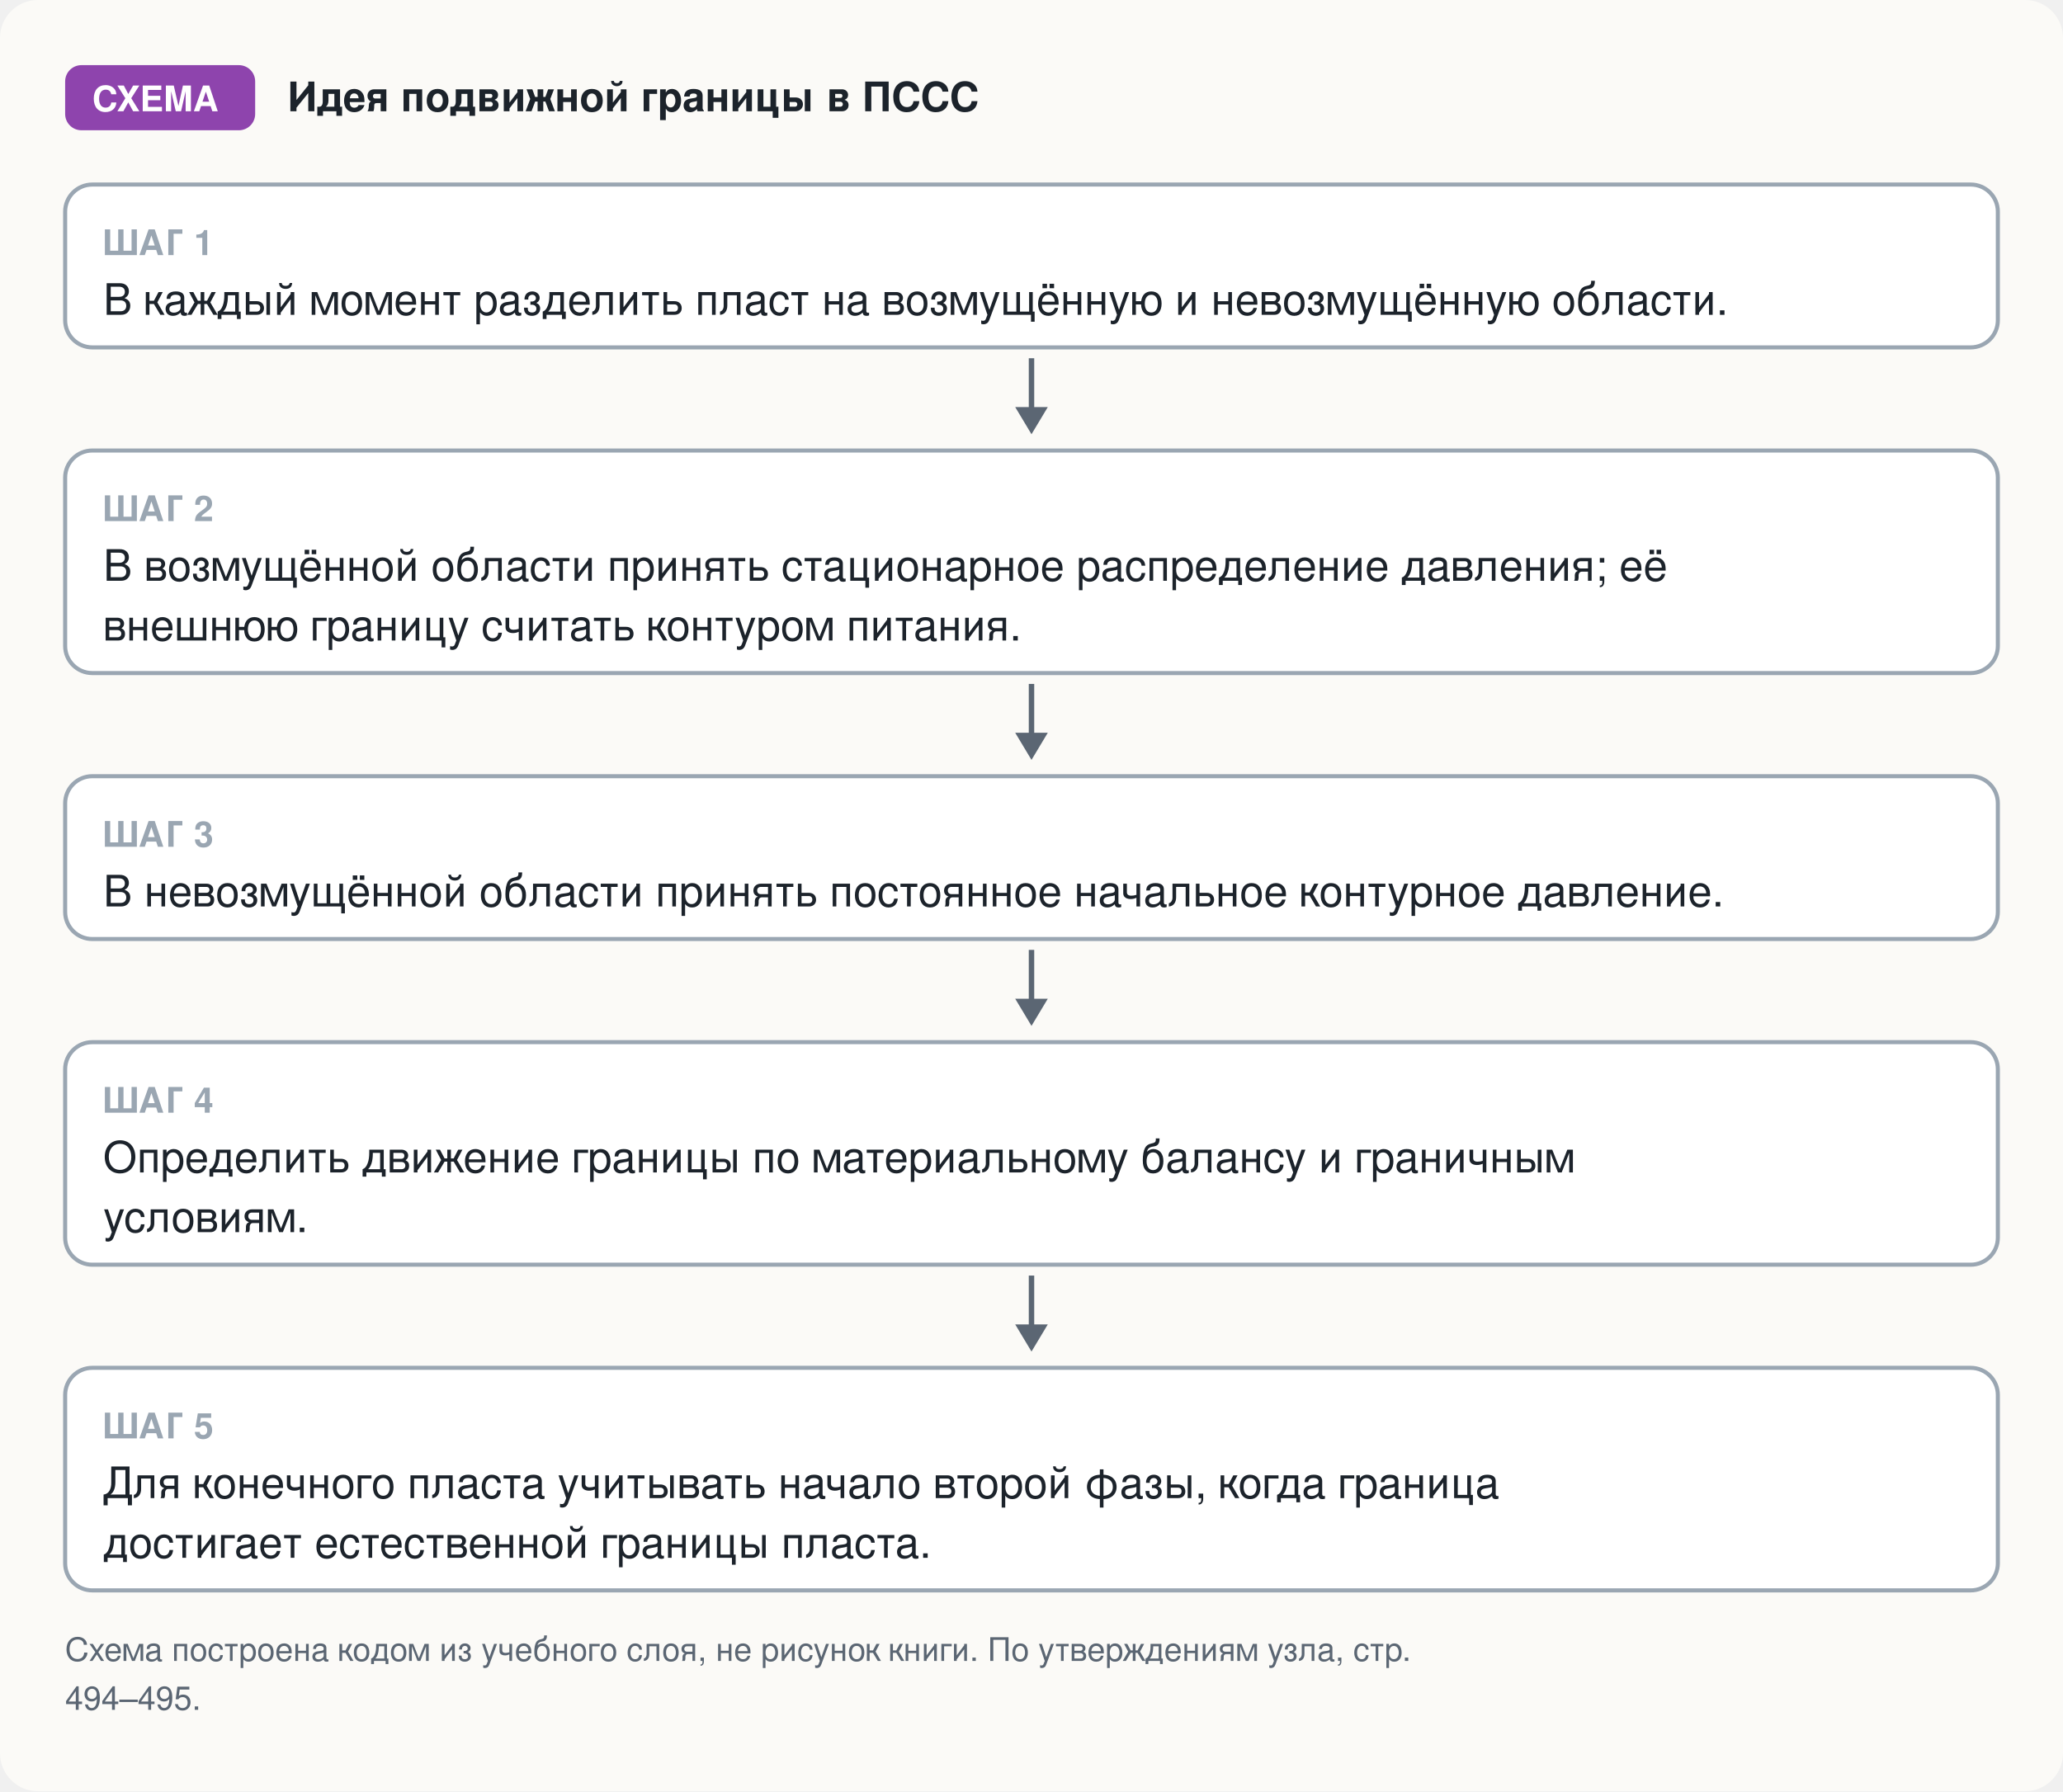
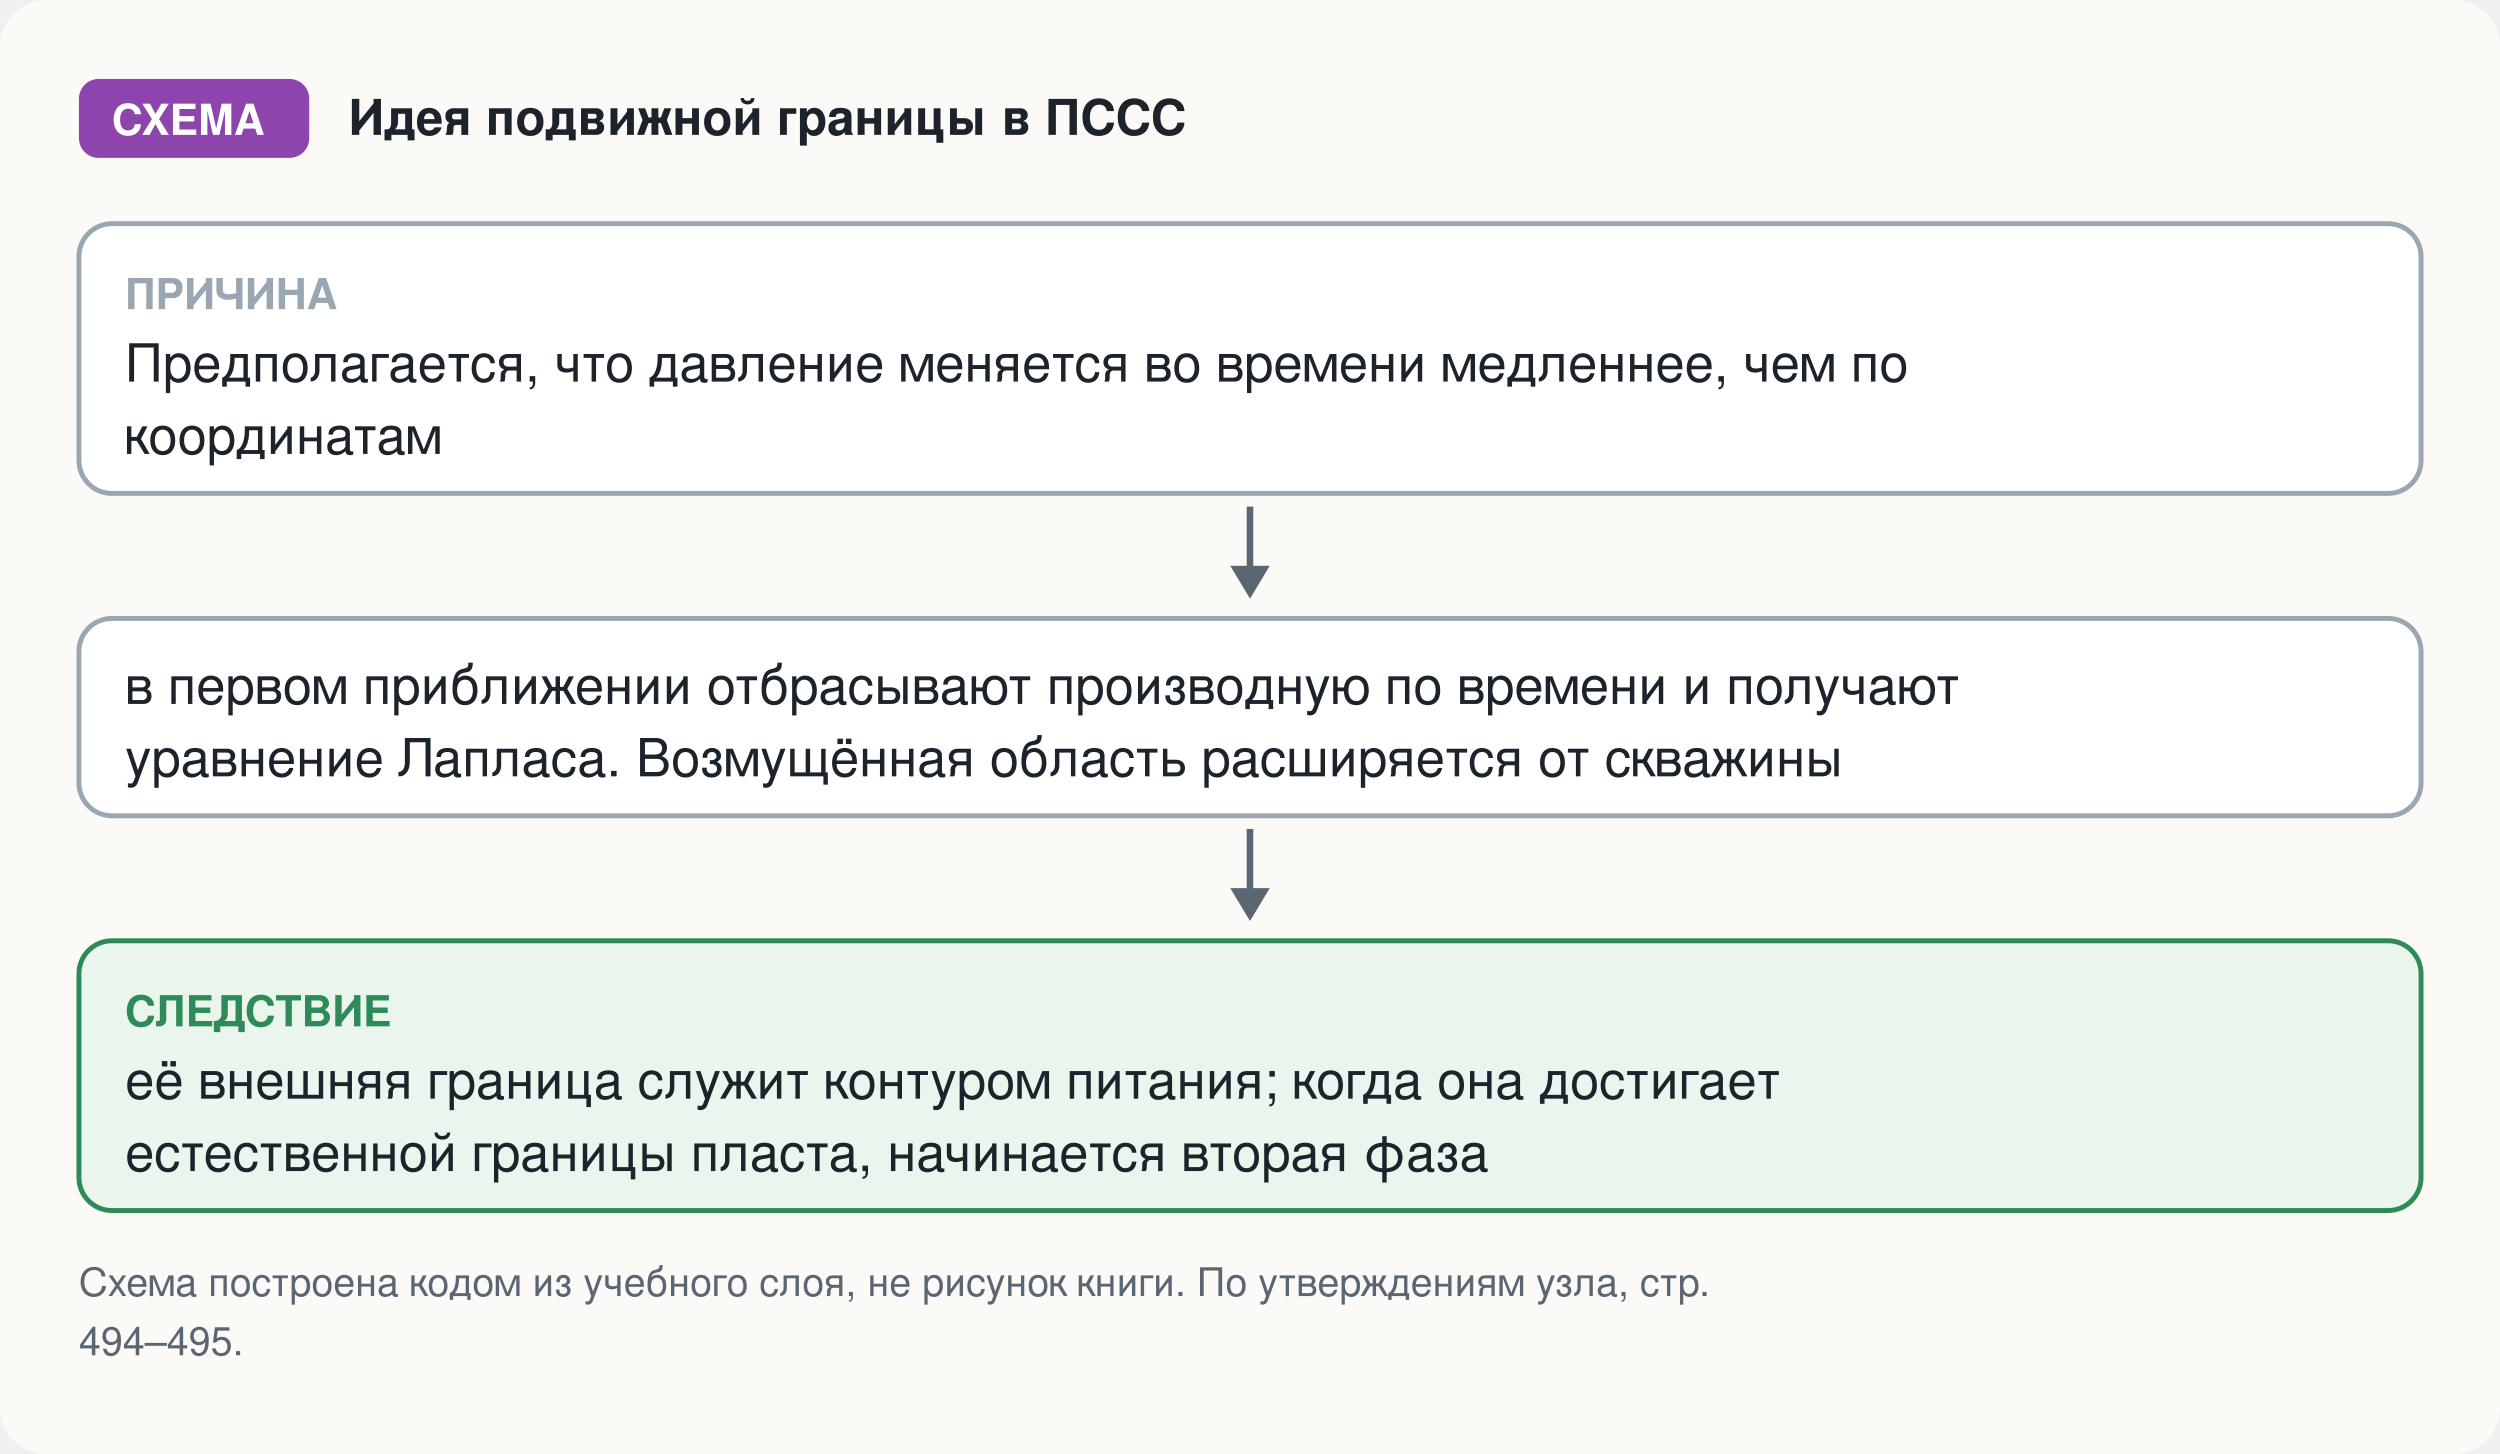
- <svg xmlns="http://www.w3.org/2000/svg" viewBox="0 0 760 660" width="760" height="660" role="img">
-   <rect x="0" y="0" width="760" height="660" rx="14" fill="#FBFAF7" />
+ <svg xmlns="http://www.w3.org/2000/svg" viewBox="0 0 760 442" width="760" height="442" role="img">
+   <rect x="0" y="0" width="760" height="442" rx="14" fill="#FBFAF7" />
  <rect x="24" y="24" width="70" height="24" rx="6" fill="#8E44AD" />
  <text x="34" y="41" font-size="13" font-weight="700" fill="#fff" font-family="Segoe UI, -apple-system, Helvetica, Arial, sans-serif">СХЕМА</text>
  <text x="106" y="41" font-size="15" font-weight="700" fill="#1C232B" font-family="Segoe UI, -apple-system, Helvetica, Arial, sans-serif">Идея подвижной границы в ПССС</text>
-   <rect x="24" y="68" width="712" height="60" rx="10" fill="#FFFFFF" stroke="#9AA6B2" stroke-width="1.5" />
-   <text x="38" y="94" font-size="13" font-weight="700" fill="#9AA6B2" text-anchor="start" font-family="Segoe UI, -apple-system, Helvetica, Arial, sans-serif">ШАГ 1</text>
-   <text x="38" y="116" font-size="16" font-weight="400" fill="#1C232B" text-anchor="start" font-family="Segoe UI, -apple-system, Helvetica, Arial, sans-serif">В каждый момент разделить пласт на возмущённую и невозмущённую области.</text>
-   <line x1="380.0" y1="132" x2="380.0" y2="154" stroke="#5B6673" stroke-width="2" />
-   <polygon points="374.0,150 386.0,150 380.0,160" fill="#5B6673" />
-   <rect x="24" y="166" width="712" height="82" rx="10" fill="#FFFFFF" stroke="#9AA6B2" stroke-width="1.5" />
-   <text x="38" y="192" font-size="13" font-weight="700" fill="#9AA6B2" text-anchor="start" font-family="Segoe UI, -apple-system, Helvetica, Arial, sans-serif">ШАГ 2</text>
-   <text x="38" y="214" font-size="16" font-weight="400" fill="#1C232B" text-anchor="start" font-family="Segoe UI, -apple-system, Helvetica, Arial, sans-serif">В возмущённой области принять стационарное распределение давления; её</text>
-   <text x="38" y="236" font-size="16" font-weight="400" fill="#1C232B" text-anchor="start" font-family="Segoe UI, -apple-system, Helvetica, Arial, sans-serif">внешнюю границу считать контуром питания.</text>
+   <rect x="24" y="68" width="712" height="82" rx="10" fill="#FFFFFF" stroke="#9AA6B2" stroke-width="1.5" />
+   <text x="38" y="94" font-size="13" font-weight="700" fill="#9AA6B2" text-anchor="start" font-family="Segoe UI, -apple-system, Helvetica, Arial, sans-serif">ПРИЧИНА</text>
+   <text x="38" y="116" font-size="16" font-weight="400" fill="#1C232B" text-anchor="start" font-family="Segoe UI, -apple-system, Helvetica, Arial, sans-serif">Предполагается, что давление меняется во времени медленнее, чем по</text>
+   <text x="38" y="138" font-size="16" font-weight="400" fill="#1C232B" text-anchor="start" font-family="Segoe UI, -apple-system, Helvetica, Arial, sans-serif">координатам</text>
+   <line x1="380.0" y1="154" x2="380.0" y2="176" stroke="#5B6673" stroke-width="2" />
+   <polygon points="374.0,172 386.0,172 380.0,182" fill="#5B6673" />
+   <rect x="24" y="188" width="712" height="60" rx="10" fill="#FFFFFF" stroke="#9AA6B2" stroke-width="1.5" />
+   <text x="38" y="214" font-size="16" font-weight="400" fill="#1C232B" text-anchor="start" font-family="Segoe UI, -apple-system, Helvetica, Arial, sans-serif">в первом приближении отбрасывают производную по времени и получают</text>
+   <text x="38" y="236" font-size="16" font-weight="400" fill="#1C232B" text-anchor="start" font-family="Segoe UI, -apple-system, Helvetica, Arial, sans-serif">уравнение Лапласа. Возмущённая область расширяется от скважины</text>
  <line x1="380.0" y1="252" x2="380.0" y2="274" stroke="#5B6673" stroke-width="2" />
  <polygon points="374.0,270 386.0,270 380.0,280" fill="#5B6673" />
-   <rect x="24" y="286" width="712" height="60" rx="10" fill="#FFFFFF" stroke="#9AA6B2" stroke-width="1.5" />
-   <text x="38" y="312" font-size="13" font-weight="700" fill="#9AA6B2" text-anchor="start" font-family="Segoe UI, -apple-system, Helvetica, Arial, sans-serif">ШАГ 3</text>
-   <text x="38" y="334" font-size="16" font-weight="400" fill="#1C232B" text-anchor="start" font-family="Segoe UI, -apple-system, Helvetica, Arial, sans-serif">В невозмущённой области принять постоянное начальное контурное давление.</text>
-   <line x1="380.0" y1="350" x2="380.0" y2="372" stroke="#5B6673" stroke-width="2" />
-   <polygon points="374.0,368 386.0,368 380.0,378" fill="#5B6673" />
-   <rect x="24" y="384" width="712" height="82" rx="10" fill="#FFFFFF" stroke="#9AA6B2" stroke-width="1.5" />
-   <text x="38" y="410" font-size="13" font-weight="700" fill="#9AA6B2" text-anchor="start" font-family="Segoe UI, -apple-system, Helvetica, Arial, sans-serif">ШАГ 4</text>
-   <text x="38" y="432" font-size="16" font-weight="400" fill="#1C232B" text-anchor="start" font-family="Segoe UI, -apple-system, Helvetica, Arial, sans-serif">Определить движение границы по материальному балансу и граничным</text>
-   <text x="38" y="454" font-size="16" font-weight="400" fill="#1C232B" text-anchor="start" font-family="Segoe UI, -apple-system, Helvetica, Arial, sans-serif">условиям.</text>
-   <line x1="380.0" y1="470" x2="380.0" y2="492" stroke="#5B6673" stroke-width="2" />
-   <polygon points="374.0,488 386.0,488 380.0,498" fill="#5B6673" />
-   <rect x="24" y="504" width="712" height="82" rx="10" fill="#FFFFFF" stroke="#9AA6B2" stroke-width="1.5" />
-   <text x="38" y="530" font-size="13" font-weight="700" fill="#9AA6B2" text-anchor="start" font-family="Segoe UI, -apple-system, Helvetica, Arial, sans-serif">ШАГ 5</text>
-   <text x="38" y="552" font-size="16" font-weight="400" fill="#1C232B" text-anchor="start" font-family="Segoe UI, -apple-system, Helvetica, Arial, sans-serif">Для конечного пласта учитывать начало второй фазы, когда граница</text>
-   <text x="38" y="574" font-size="16" font-weight="400" fill="#1C232B" text-anchor="start" font-family="Segoe UI, -apple-system, Helvetica, Arial, sans-serif">достигает естественной границы пласта.</text>
-   <text x="24" y="612" font-size="12" font-weight="400" fill="#5B6673" text-anchor="start" font-family="Segoe UI, -apple-system, Helvetica, Arial, sans-serif">Схема построена кодом из учебного слоя, не рисунок книги. По утверждениям узла, стр.</text>
-   <text x="24" y="630" font-size="12" font-weight="400" fill="#5B6673" text-anchor="start" font-family="Segoe UI, -apple-system, Helvetica, Arial, sans-serif">494–495.</text>
+   <rect x="24" y="286" width="712" height="82" rx="10" fill="#EAF5EE" stroke="#2E8B57" stroke-width="1.5" />
+   <text x="38" y="312" font-size="13" font-weight="700" fill="#2E8B57" text-anchor="start" font-family="Segoe UI, -apple-system, Helvetica, Arial, sans-serif">СЛЕДСТВИЕ</text>
+   <text x="38" y="334" font-size="16" font-weight="400" fill="#1C232B" text-anchor="start" font-family="Segoe UI, -apple-system, Helvetica, Arial, sans-serif">её внешняя граница служит контуром питания; когда она достигает</text>
+   <text x="38" y="356" font-size="16" font-weight="400" fill="#1C232B" text-anchor="start" font-family="Segoe UI, -apple-system, Helvetica, Arial, sans-serif">естественной границы пласта, начинается вторая фаза</text>
+   <text x="24" y="394" font-size="12" font-weight="400" fill="#5B6673" text-anchor="start" font-family="Segoe UI, -apple-system, Helvetica, Arial, sans-serif">Схема построена кодом из учебного слоя, не рисунок книги. По утверждениям узла, стр.</text>
+   <text x="24" y="412" font-size="12" font-weight="400" fill="#5B6673" text-anchor="start" font-family="Segoe UI, -apple-system, Helvetica, Arial, sans-serif">494–495.</text>
</svg>
